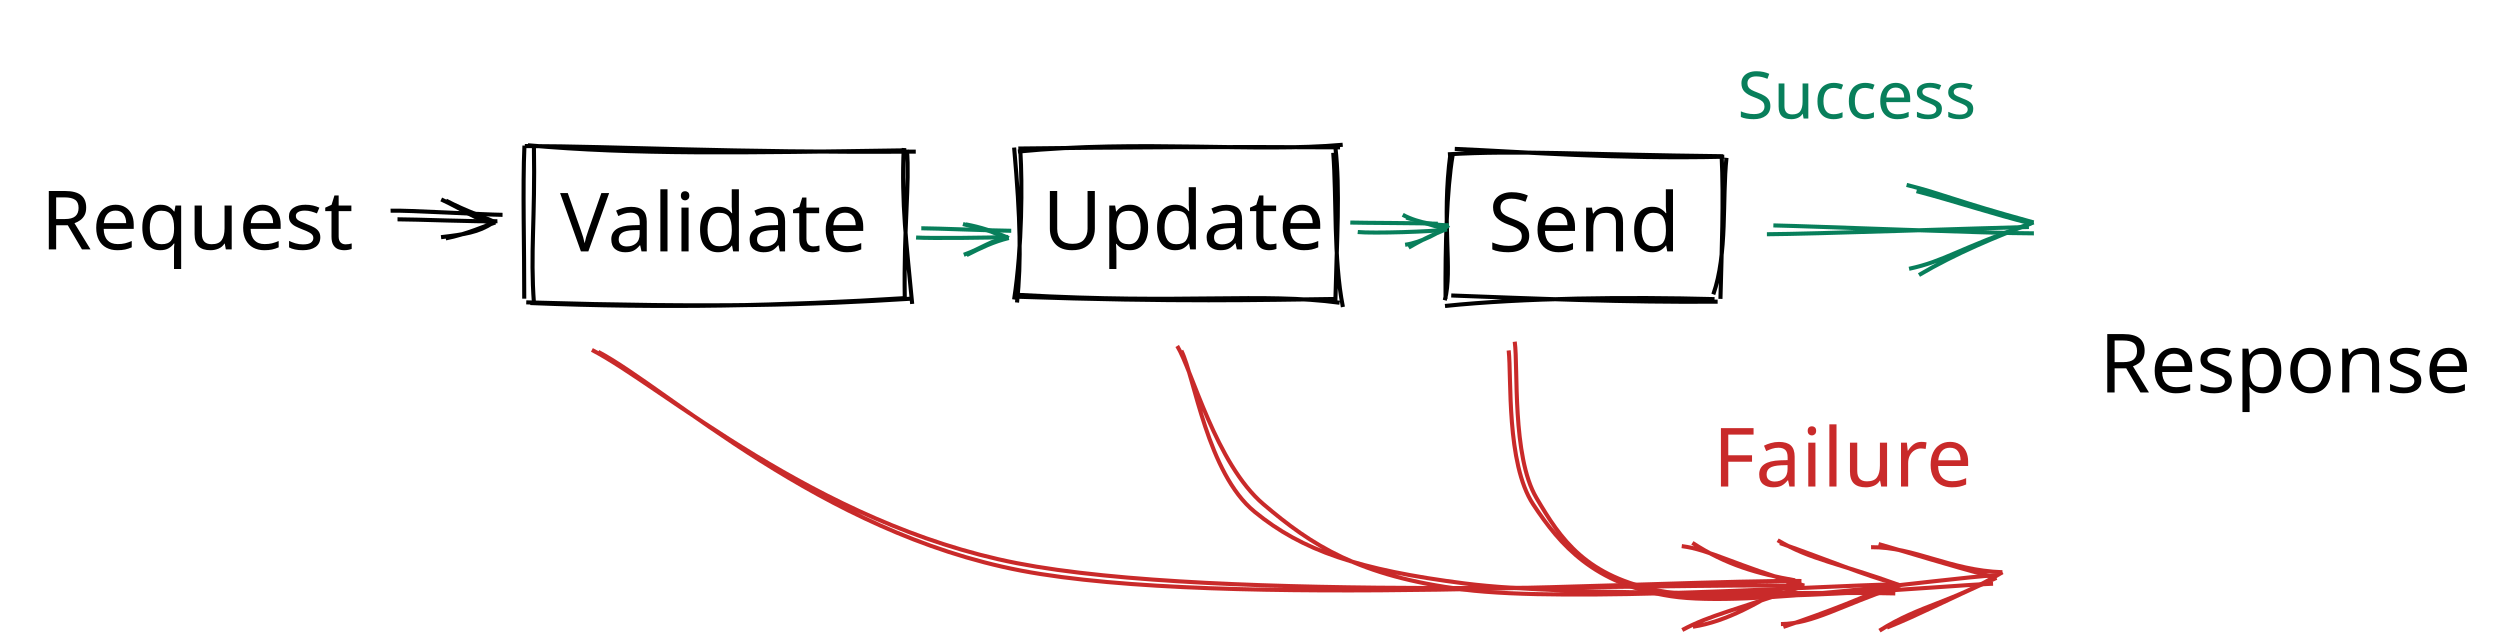
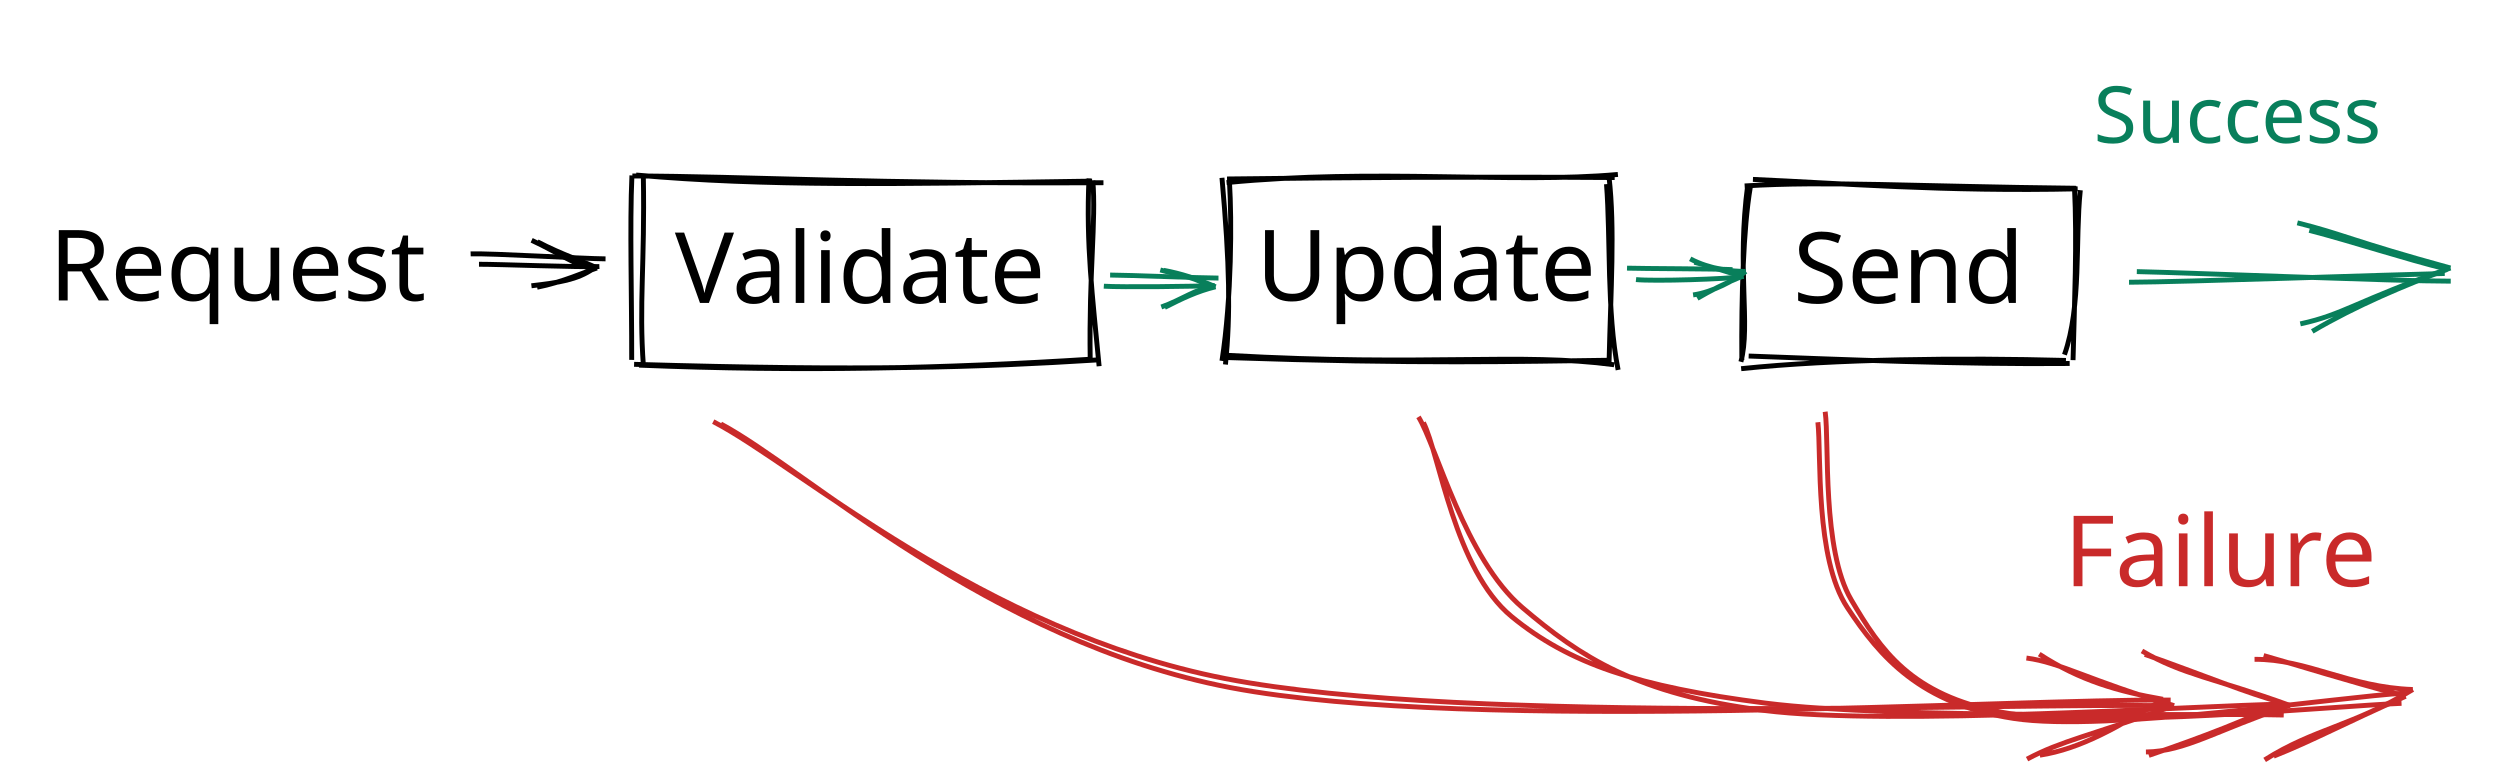
- <svg xmlns="http://www.w3.org/2000/svg" version="1.1" viewBox="0 0 611.5 156.477" width="1223" height="312.954">
+ <svg xmlns="http://www.w3.org/2000/svg" version="1.1" viewBox="0 0 507.491 156.477" width="507.491" height="156.477">
  <defs>
    <style>
      @font-face {
        font-family: "Virgil";
        src: url("https://excalidraw.com/FG_Virgil.woff2");
      }
      @font-face {
        font-family: "Cascadia";
        src: url("https://excalidraw.com/Cascadia.woff2");
      }
    </style>
  </defs>
  <g transform="translate(10 38) rotate(0 39 16)">
    <text x="0" y="23" font-family="Virgil, Segoe UI Emoji" font-size="20px" fill="#000000" text-anchor="start" style="white-space: pre;" direction="ltr">Request</text>
  </g>
  <g transform="translate(425 10) rotate(0 30.5 13)">
    <text x="0" y="19" font-family="Virgil, Segoe UI Emoji" font-size="16px" fill="#087f5b" text-anchor="start" style="white-space: pre;" direction="ltr">Success</text>
  </g>
  <g transform="translate(419 96) rotate(0 32 16)">
    <text x="0" y="23" font-family="Virgil, Segoe UI Emoji" font-size="20px" fill="#c92a2a" text-anchor="start" style="white-space: pre;" direction="ltr">Failure</text>
-   </g>
-   <g transform="translate(513.5 73) rotate(0 44 16)">
-     <text x="0" y="23" font-family="Virgil, Segoe UI Emoji" font-size="20px" fill="#000000" text-anchor="start" style="white-space: pre;" direction="ltr">Response</text>
  </g>
  <g transform="translate(137 38.5) rotate(0 38.5 16)">
    <text x="0" y="23" font-family="Virgil, Segoe UI Emoji" font-size="20px" fill="#000000" text-anchor="start" style="white-space: pre;" direction="ltr">Validate</text>
  </g>
  <g transform="translate(129 36.5) rotate(0 46.5 18.75)">
    <path d="M-0.63 -0.776 C22.28 -0.738, 49.368 0.891, 94.997 0.587 M0.128 -0.969 C26.106 1.338, 52.424 0.884, 92.695 0.267 M92.061 -0.296 C91.445 13.177, 92.764 23.538, 94.118 37.84 M92.833 0.099 C93.532 8.434, 92.027 18.791, 92.308 36.648 M92.722 36.398 C62.637 38.316, 33.348 38.961, 0.722 37.623 M93.912 36.555 C69.051 38.101, 46.83 38.837, -0.281 37.456 M1.608 37.755 C0.687 25.213, 1.92 17.035, 1.595 -0.648 M-0.769 36.558 C-0.738 24.005, -1.187 9.377, -0.722 -0.887" stroke="#000000" stroke-width="1" fill="none" />
  </g>
  <g transform="translate(255 38) rotate(0 33.5 16)">
    <text x="0" y="23" font-family="Virgil, Segoe UI Emoji" font-size="20px" fill="#000000" text-anchor="start" style="white-space: pre;" direction="ltr">Update</text>
  </g>
  <g transform="translate(249 35.5) rotate(0 39 19)">
    <path d="M-0.013 1.57 C30.057 -1.374, 58.285 1.834, 79.427 -0.089 M0.08 0.832 C24.584 0.526, 50.425 0.356, 78.773 0.541 M77.112 1.877 C77.959 12.761, 77.135 27.806, 79.472 39.593 M77.632 0.472 C78.827 10.995, 77.984 23.05, 77.634 38.015 M78.666 38.547 C59.599 36, 41.077 38.925, 0.32 36.639 M77.871 37.627 C59.306 37.861, 39.114 38.423, -0.179 37.077 M-0.946 37.76 C1.042 24.815, 1.039 9.064, 0.59 1.672 M-0.234 38.496 C0.802 28.333, 0.622 18.284, -0.945 0.592" stroke="#000000" stroke-width="1" fill="none" />
  </g>
  <g transform="translate(364 38.5) rotate(0 22 16)">
    <text x="0" y="23" font-family="Virgil, Segoe UI Emoji" font-size="20px" fill="#000000" text-anchor="start" style="white-space: pre;" direction="ltr">Send</text>
  </g>
  <g transform="translate(354.5 37.5) rotate(0 33.25 17.75)">
    <path d="M1.339 -1.082 C18.792 -0.332, 40.246 1.45, 67.259 0.833 M-0.341 0.245 C16.76 -0.79, 33.431 0.339, 66.938 0.715 M67.795 1.108 C66.722 11.288, 68.068 24.609, 64.577 34.496 M66.606 0.338 C67.159 11.879, 66.61 23.716, 66.319 35.606 M64.879 35.668 C43.645 35.094, 18.147 35.349, -1.054 37.341 M65.635 36.287 C43.655 36.506, 19.354 35.478, 0.472 34.773 M-1.106 35.944 C0.91 28.463, -1.986 17, 0.297 -0.073 M-0.915 35.592 C-1.011 22.569, -0.612 8.852, 0.812 0.469" stroke="#000000" stroke-width="1" fill="none" />
  </g>
  <g>
    <g transform="translate(225 56.5) rotate(0 10.7104 0.5202338)">
      <path d="M0.349 -0.666 C3.955 -0.652, 18.684 -0.062, 22.348 -0.051 M-0.928 1.599 C2.49 1.824, 17.804 1.659, 21.583 1.46" stroke="#087f5b" stroke-width="1" fill="none" />
    </g>
    <g transform="translate(225 56.5) rotate(0 10.7104 0.5202338)">
      <path d="M10.743 5.822 C14.983 4.33, 18.155 1.889, 20.682 1.987 M11.431 5.897 C14.961 4.105, 17.998 2.634, 21.754 1.717" stroke="#087f5b" stroke-width="1" fill="none" />
    </g>
    <g transform="translate(225 56.5) rotate(0 10.7104 0.5202338)">
      <path d="M10.538 -1.7 C14.843 -0.492, 18.089 -0.233, 20.682 1.987 M11.226 -1.625 C14.792 -0.952, 17.896 0.044, 21.754 1.717" stroke="#087f5b" stroke-width="1" fill="none" />
    </g>
  </g>
  <g>
    <g transform="translate(331 55) rotate(0 11.12647 0.6583066)">
      <path d="M-0.72 -0.565 C2.566 -0.459, 16.919 -0.456, 20.688 -0.27 M1.103 1.753 C4.685 2.119, 19.602 1.669, 22.973 1.126" stroke="#087f5b" stroke-width="1" fill="none" />
    </g>
    <g transform="translate(331 55) rotate(0 11.12647 0.6583066)">
      <path d="M12.692 4.871 C16.712 4.305, 21.166 1.845, 23.386 0.098 M13.54 5.565 C16.196 4.043, 18.7 2.685, 22.597 1.112" stroke="#087f5b" stroke-width="1" fill="none" />
    </g>
    <g transform="translate(331 55) rotate(0 11.12647 0.6583066)">
      <path d="M12.103 -2.459 C16.292 -0.231, 20.971 0.1, 23.386 0.098 M12.952 -1.764 C15.728 -1.057, 18.411 -0.186, 22.597 1.112" stroke="#087f5b" stroke-width="1" fill="none" />
    </g>
  </g>
  <g>
    <g transform="translate(434 56) rotate(0 30.83699 0.2152272)">
      <path d="M-0.234 -0.865 C10.541 -0.628, 52.844 1.095, 63.491 1.075 M-1.817 1.295 C8.858 1.251, 51.524 -0.236, 62.275 -0.483" stroke="#087f5b" stroke-width="1" fill="none" />
    </g>
    <g transform="translate(434 56) rotate(0 30.83699 0.2152272)">
      <path d="M32.955 9.748 C41.887 7.807, 44.12 5.172, 63.428 -1.595 M35.379 11.271 C44.327 5.993, 54.406 1.812, 62.799 -1.331" stroke="#087f5b" stroke-width="1" fill="none" />
    </g>
    <g transform="translate(434 56) rotate(0 30.83699 0.2152272)">
      <path d="M32.355 -10.764 C41.35 -8.534, 43.704 -6.999, 63.428 -1.595 M34.779 -9.241 C43.789 -6.9, 54.091 -3.457, 62.799 -1.331" stroke="#087f5b" stroke-width="1" fill="none" />
    </g>
  </g>
  <g>
    <g transform="translate(146.5 84.97348) rotate(0 146.2074 30.02963)">
      <path d="M-0.171 1.09 C16.996 10.178, 54.256 45.272, 103.307 54.614 C152.358 63.956, 262.438 56.806, 294.135 57.143 M-1.72 0.616 C15.24 9.339, 52.957 43.161, 102.226 52.777 C151.495 62.393, 261.945 57.555, 293.894 58.313" stroke="#c92a2a" stroke-width="1" fill="none" />
    </g>
    <g transform="translate(146.5 84.97348) rotate(0 146.2074 30.02963)">
      <path d="M267.583 68.327 C275.822 67.057, 283.605 62.577, 292.579 56.978 M264.983 69.126 C272.02 65.361, 277.758 64.398, 294.836 58.271" stroke="#c92a2a" stroke-width="1" fill="none" />
    </g>
    <g transform="translate(146.5 84.97348) rotate(0 146.2074 30.02963)">
      <path d="M267.456 47.806 C275.75 53.217, 283.575 55.417, 292.579 56.978 M264.855 48.606 C271.784 49.493, 277.551 53.182, 294.836 58.271" stroke="#c92a2a" stroke-width="1" fill="none" />
    </g>
  </g>
  <g>
    <g transform="translate(288.1105 85.98622) rotate(0 87.72392 29.03598)">
      <path d="M0.846 -0.208 C4.089 6.179, 7.178 29.69, 18.756 39.183 C30.333 48.675, 44.188 53.415, 70.309 56.745 C96.429 60.076, 157.89 58.71, 175.477 59.164 M-0.169 -1.362 C3.501 4.595, 9.269 27.437, 20.951 37.368 C32.633 47.299, 44.147 54.959, 69.925 58.222 C95.702 61.486, 158.197 57.202, 175.617 56.948" stroke="#c92a2a" stroke-width="1" fill="none" />
    </g>
    <g transform="translate(288.1105 85.98622) rotate(0 87.72392 29.03598)">
      <path d="M147.504 66.664 C155.451 66.577, 161.686 62.283, 176.696 57.203 M148.087 67.356 C159.26 63.584, 168.697 59.85, 175.133 56.641" stroke="#c92a2a" stroke-width="1" fill="none" />
    </g>
    <g transform="translate(288.1105 85.98622) rotate(0 87.72392 29.03598)">
      <path d="M146.7 46.158 C154.99 51.018, 161.418 51.676, 176.696 57.203 M147.284 46.851 C158.668 50.859, 168.409 54.902, 175.133 56.641" stroke="#c92a2a" stroke-width="1" fill="none" />
    </g>
  </g>
  <g>
    <g transform="translate(370.5403 84.5) rotate(0 58.1084 30.52847)">
      <path d="M-0.037 -0.92 C0.823 5.353, -0.734 27.092, 5.256 37.262 C11.246 47.432, 17.284 56.598, 35.902 60.1 C54.52 63.602, 103.692 58.782, 116.963 58.276 M-1.516 1.211 C-0.794 7.733, -2.146 28.841, 4.476 38.862 C11.098 48.883, 19.338 58.448, 38.214 61.337 C57.09 64.226, 104.519 56.873, 117.732 56.198" stroke="#c92a2a" stroke-width="1" fill="none" />
    </g>
    <g transform="translate(370.5403 84.5) rotate(0 58.1084 30.52847)">
      <path d="M89.176 69.761 C99.274 63.373, 107.144 62.865, 119.252 55.47 M91.014 68.998 C99.042 65.786, 105.163 62.432, 117.79 56.848" stroke="#c92a2a" stroke-width="1" fill="none" />
    </g>
    <g transform="translate(370.5403 84.5) rotate(0 58.1084 30.52847)">
      <path d="M87.123 49.343 C97.79 49.245, 106.292 55.027, 119.252 55.47 M88.962 48.58 C97.478 50.979, 104.162 53.231, 117.79 56.848" stroke="#c92a2a" stroke-width="1" fill="none" />
    </g>
  </g>
  <g>
    <g transform="translate(96.5 52.5) rotate(0 12.72986 0.3323684)">
      <path d="M-0.962 -0.964 C3.329 -1.104, 21.73 0.01, 26.422 0.048 M0.733 1.144 C4.758 1.135, 20.873 1.769, 25.171 1.61" stroke="#000000" stroke-width="1" fill="none" />
    </g>
    <g transform="translate(96.5 52.5) rotate(0 12.72986 0.3323684)">
      <path d="M11.377 5.513 C17.005 4.856, 20.646 4.316, 23.95 2.036 M12.535 5.805 C17.607 4.821, 22.342 2.661, 24.672 1.904" stroke="#000000" stroke-width="1" fill="none" />
    </g>
    <g transform="translate(96.5 52.5) rotate(0 12.72986 0.3323684)">
      <path d="M11.424 -3.721 C17.104 -1.092, 20.728 1.655, 23.95 2.036 M12.582 -3.43 C17.591 -0.783, 22.308 0.687, 24.672 1.904" stroke="#000000" stroke-width="1" fill="none" />
    </g>
  </g>
</svg>
